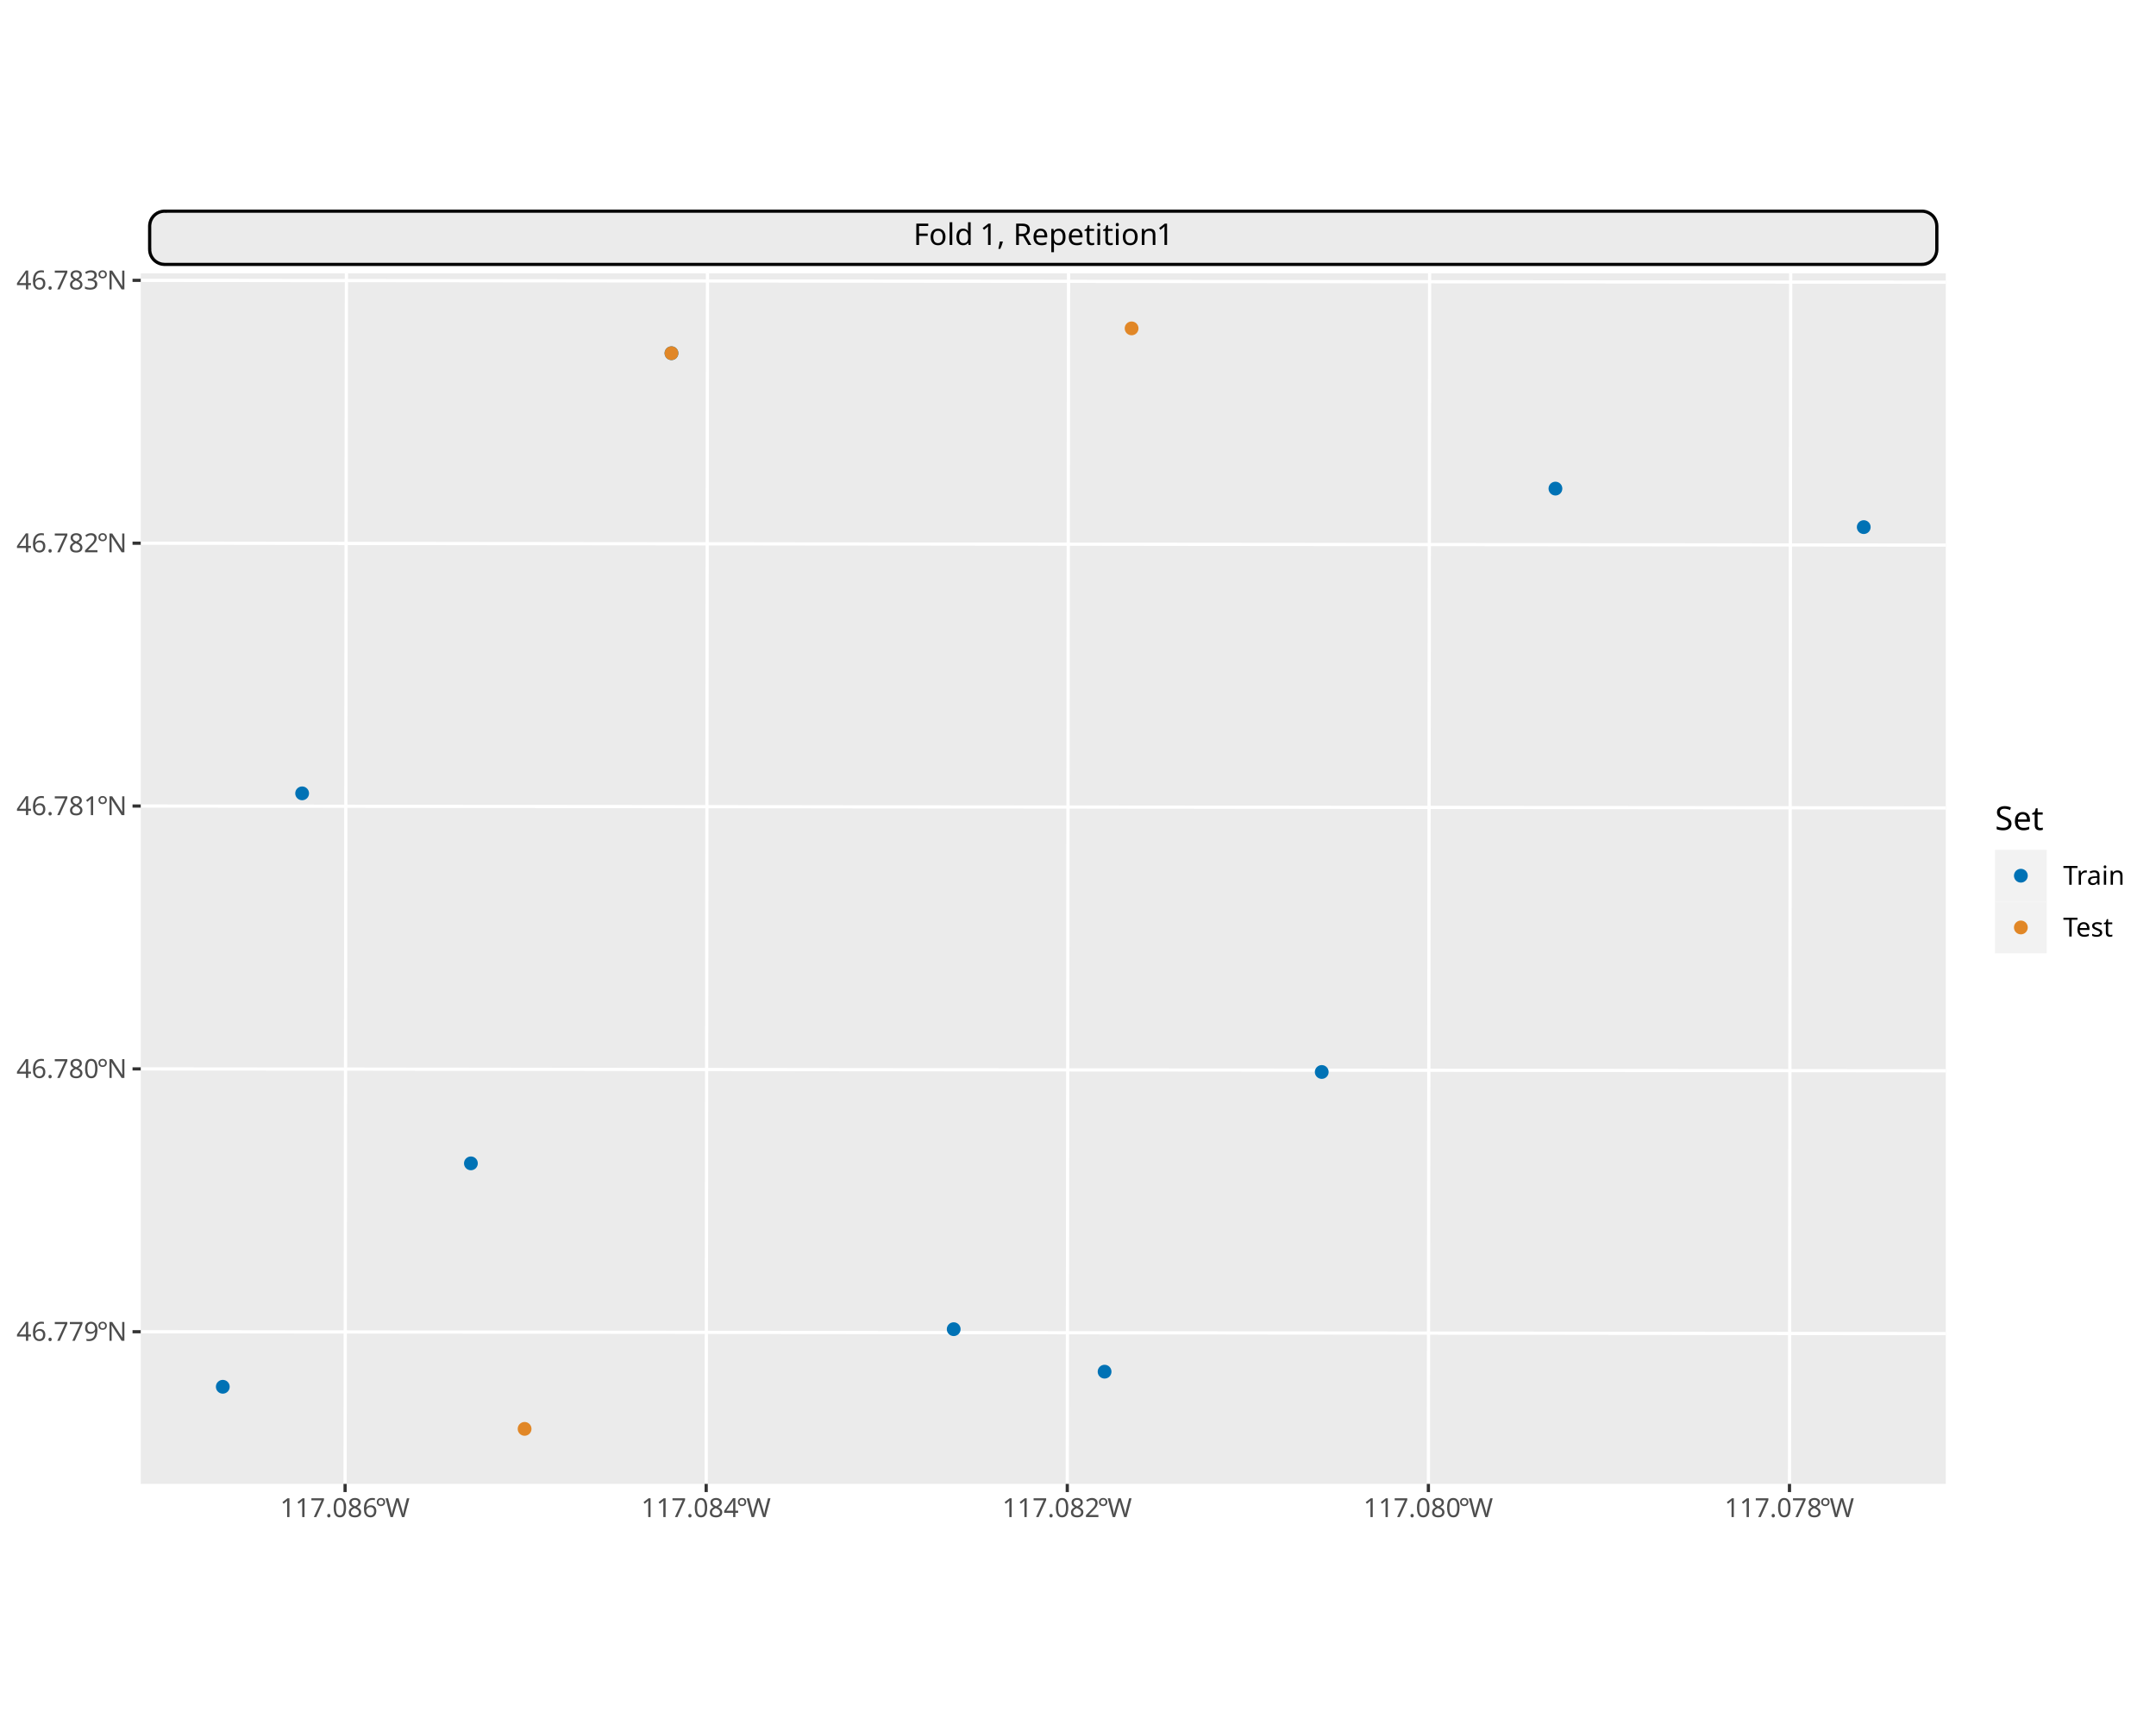
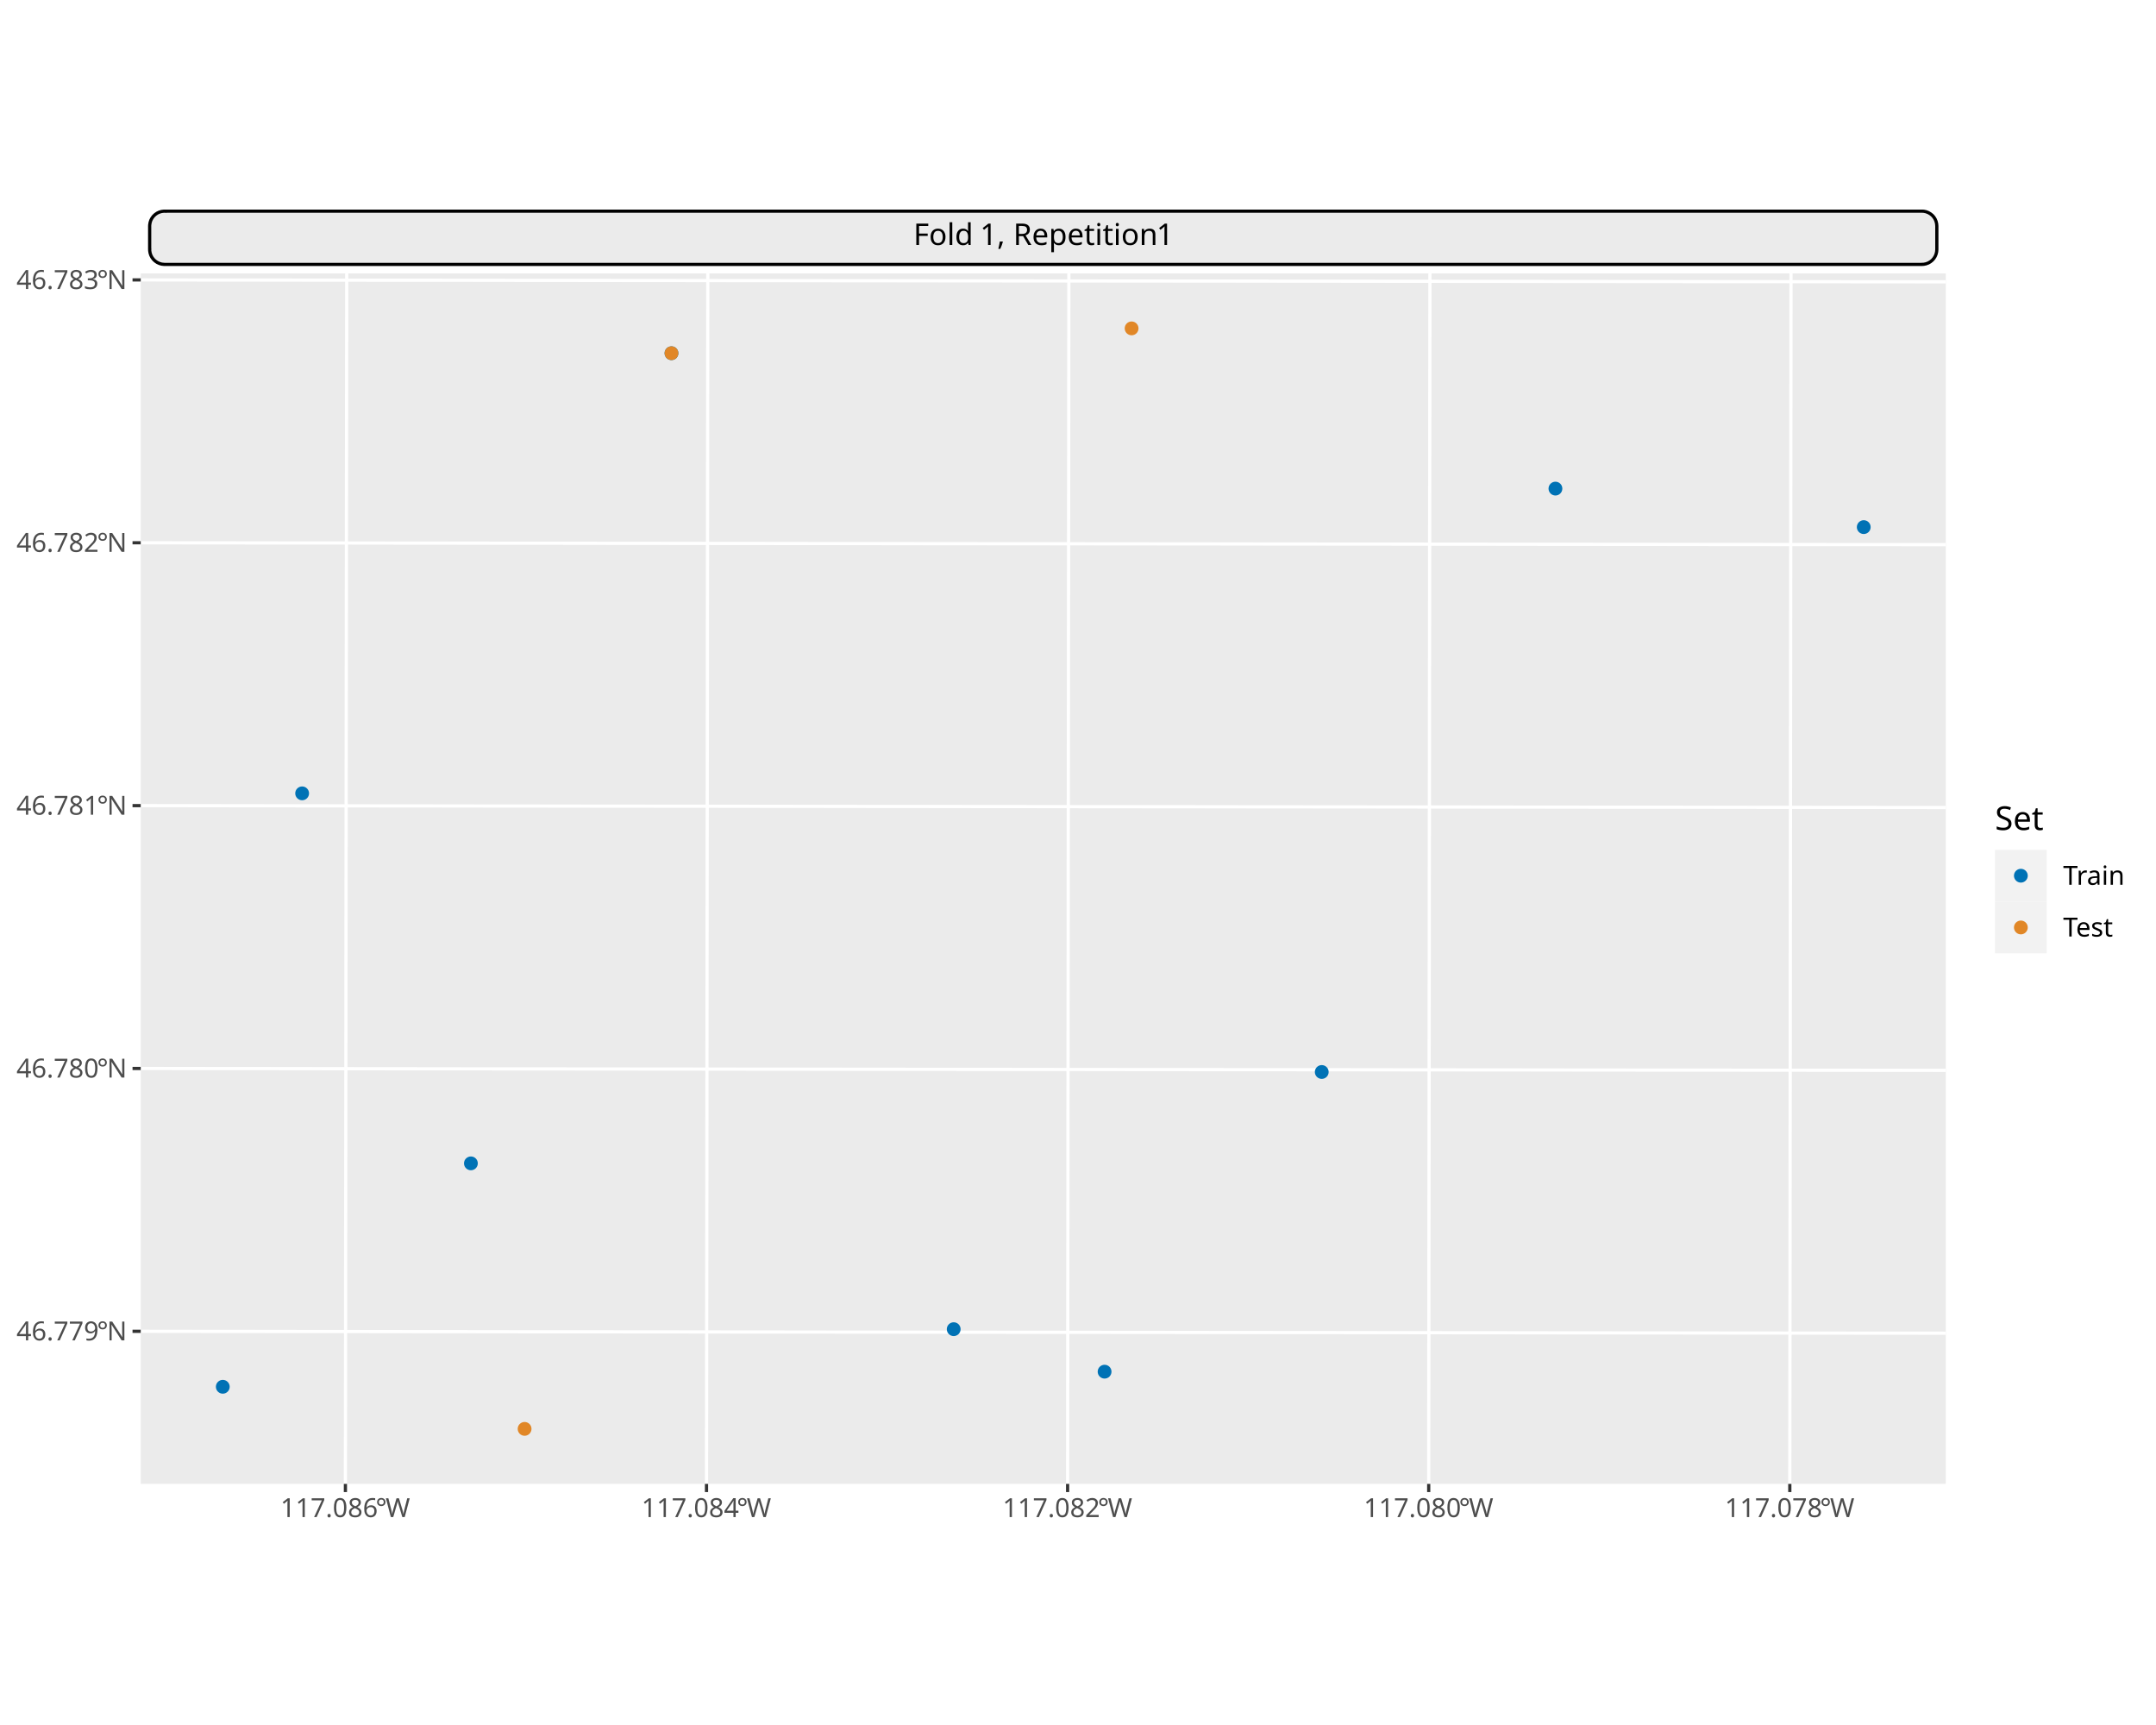
<svg xmlns="http://www.w3.org/2000/svg" class="svglite" data-engine-version="2.0" width="720.00pt" height="576.00pt" viewBox="0 0 720.00 576.00">
  <defs>
    <style type="text/css">
    .svglite line, .svglite polyline, .svglite polygon, .svglite path, .svglite rect, .svglite circle {
      fill: none;
      stroke: #000000;
      stroke-linecap: round;
      stroke-linejoin: round;
      stroke-miterlimit: 10.00;
    }
  </style>
  </defs>
  <rect width="100%" height="100%" style="stroke: none; fill: #FFFFFF;" />
  <defs>
    <clipPath id="cpMC4wMHw3MjAuMDB8MC4wMHw1NzYuMDA=">
      <rect x="0.00" y="0.00" width="720.00" height="576.00" />
    </clipPath>
  </defs>
  <g clip-path="url(#cpMC4wMHw3MjAuMDB8MC4wMHw1NzYuMDA=)">
</g>
  <defs>
    <clipPath id="cpMC4wMHw3MjAuMDB8NjIuMDR8NTEzLjk2">
      <rect x="0.00" y="62.04" width="720.00" height="451.93" />
    </clipPath>
  </defs>
  <g clip-path="url(#cpMC4wMHw3MjAuMDB8NjIuMDR8NTEzLjk2)">
    <rect x="0.00" y="62.04" width="720.00" height="451.93" style="stroke-width: 1.07; stroke: #FFFFFF; fill: #FFFFFF;" />
  </g>
  <g clip-path="url(#cpMC4wMHw3MjAuMDB8MC4wMHw1NzYuMDA=)">
</g>
  <defs>
    <clipPath id="cpNDcuMDB8NjQ5LjgwfDkxLjI4fDQ5NS40OQ==">
      <rect x="47.00" y="91.28" width="602.80" height="404.22" />
    </clipPath>
  </defs>
  <g clip-path="url(#cpNDcuMDB8NjQ5LjgwfDkxLjI4fDQ5NS40OQ==)">
    <rect x="47.00" y="91.28" width="602.80" height="404.22" style="stroke-width: 1.07; stroke: none; fill: #EBEBEB;" />
-     <polyline points="115.24,495.49 115.24,495.29 115.25,489.97 115.25,484.65 115.26,479.33 115.26,474.01 115.27,468.69 115.28,463.38 115.28,458.06 115.29,452.74 115.29,447.42 115.30,442.10 115.30,436.78 115.31,431.46 115.32,426.14 115.32,420.82 115.33,415.50 115.33,410.18 115.34,404.86 115.35,399.54 115.35,394.23 115.36,388.91 115.36,383.59 115.37,378.27 115.37,372.95 115.38,367.63 115.39,362.31 115.39,356.99 115.40,351.67 115.40,346.35 115.41,341.03 115.42,335.71 115.42,330.39 115.43,325.08 115.43,319.76 115.44,314.44 115.44,309.12 115.45,303.80 115.46,298.48 115.46,293.16 115.47,287.84 115.47,282.52 115.48,277.20 115.48,271.88 115.49,266.56 115.50,261.24 115.50,255.93 115.51,250.61 115.51,245.29 115.52,239.97 115.53,234.65 115.53,229.33 115.54,224.01 115.54,218.69 115.55,213.37 115.55,208.05 115.56,202.73 115.57,197.41 115.57,192.09 115.58,186.78 115.58,181.46 115.59,176.14 115.60,170.82 115.60,165.50 115.61,160.18 115.61,154.86 115.62,149.54 115.62,144.22 115.63,138.90 115.64,133.58 115.64,128.26 115.65,122.94 115.65,117.62 115.66,112.31 115.67,106.99 115.67,101.67 115.68,96.35 115.68,91.28 " style="stroke-width: 1.07; stroke: #FFFFFF;" />
-     <polyline points="235.83,495.49 235.83,495.42 235.84,490.10 235.84,484.78 235.85,479.46 235.85,474.14 235.86,468.82 235.86,463.51 235.87,458.19 235.88,452.87 235.88,447.55 235.89,442.23 235.89,436.91 235.90,431.59 235.90,426.27 235.91,420.95 235.92,415.63 235.92,410.31 235.93,404.99 235.93,399.67 235.94,394.36 235.94,389.04 235.95,383.72 235.96,378.40 235.96,373.08 235.97,367.76 235.97,362.44 235.98,357.12 235.98,351.80 235.99,346.48 236.00,341.16 236.00,335.84 236.01,330.52 236.01,325.21 236.02,319.89 236.02,314.57 236.03,309.25 236.03,303.93 236.04,298.61 236.05,293.29 236.05,287.97 236.06,282.65 236.06,277.33 236.07,272.01 236.07,266.69 236.08,261.37 236.09,256.06 236.09,250.74 236.10,245.42 236.10,240.10 236.11,234.78 236.11,229.46 236.12,224.14 236.13,218.82 236.13,213.50 236.14,208.18 236.14,202.86 236.15,197.54 236.15,192.22 236.16,186.91 236.17,181.59 236.17,176.27 236.18,170.95 236.18,165.63 236.19,160.31 236.19,154.99 236.20,149.67 236.21,144.35 236.21,139.03 236.22,133.71 236.22,128.39 236.23,123.07 236.23,117.76 236.24,112.44 236.25,107.12 236.25,101.80 236.26,96.48 236.26,91.28 " style="stroke-width: 1.07; stroke: #FFFFFF;" />
-     <polyline points="356.42,495.49 356.43,490.23 356.43,484.91 356.44,479.59 356.44,474.27 356.45,468.95 356.45,463.63 356.46,458.31 356.46,452.99 356.47,447.68 356.48,442.36 356.48,437.04 356.49,431.72 356.49,426.40 356.50,421.08 356.50,415.76 356.51,410.44 356.51,405.12 356.52,399.80 356.53,394.48 356.53,389.16 356.54,383.84 356.54,378.53 356.55,373.21 356.55,367.89 356.56,362.57 356.56,357.25 356.57,351.93 356.58,346.61 356.58,341.29 356.59,335.97 356.59,330.65 356.60,325.33 356.60,320.01 356.61,314.69 356.61,309.38 356.62,304.06 356.63,298.74 356.63,293.42 356.64,288.10 356.64,282.78 356.65,277.46 356.65,272.14 356.66,266.82 356.66,261.50 356.67,256.18 356.68,250.86 356.68,245.54 356.69,240.23 356.69,234.91 356.70,229.59 356.70,224.27 356.71,218.95 356.71,213.63 356.72,208.31 356.73,202.99 356.73,197.67 356.74,192.35 356.74,187.03 356.75,181.71 356.75,176.39 356.76,171.07 356.76,165.76 356.77,160.44 356.78,155.12 356.78,149.80 356.79,144.48 356.79,139.16 356.80,133.84 356.80,128.52 356.81,123.20 356.81,117.88 356.82,112.56 356.83,107.24 356.83,101.92 356.84,96.61 356.84,91.29 356.84,91.28 " style="stroke-width: 1.07; stroke: #FFFFFF;" />
-     <polyline points="477.01,495.49 477.02,490.35 477.02,485.03 477.03,479.71 477.03,474.40 477.04,469.08 477.04,463.76 477.05,458.44 477.05,453.12 477.06,447.80 477.06,442.48 477.07,437.16 477.07,431.84 477.08,426.52 477.09,421.20 477.09,415.88 477.10,410.56 477.10,405.25 477.11,399.93 477.11,394.61 477.12,389.29 477.12,383.97 477.13,378.65 477.13,373.33 477.14,368.01 477.15,362.69 477.15,357.37 477.16,352.05 477.16,346.73 477.17,341.41 477.17,336.10 477.18,330.78 477.18,325.46 477.19,320.14 477.19,314.82 477.20,309.50 477.20,304.18 477.21,298.86 477.22,293.54 477.22,288.22 477.23,282.90 477.23,277.58 477.24,272.26 477.24,266.95 477.25,261.63 477.25,256.31 477.26,250.99 477.26,245.67 477.27,240.35 477.28,235.03 477.28,229.71 477.29,224.39 477.29,219.07 477.30,213.75 477.30,208.43 477.31,203.11 477.31,197.80 477.32,192.48 477.32,187.16 477.33,181.84 477.33,176.52 477.34,171.20 477.35,165.88 477.35,160.56 477.36,155.24 477.36,149.92 477.37,144.60 477.37,139.28 477.38,133.96 477.38,128.65 477.39,123.33 477.39,118.01 477.40,112.69 477.41,107.37 477.41,102.05 477.42,96.73 477.42,91.41 477.42,91.28 " style="stroke-width: 1.07; stroke: #FFFFFF;" />
-     <polyline points="597.60,495.49 597.61,490.47 597.61,485.16 597.62,479.84 597.62,474.52 597.63,469.20 597.63,463.88 597.64,458.56 597.64,453.24 597.65,447.92 597.65,442.60 597.66,437.28 597.66,431.96 597.67,426.64 597.67,421.32 597.68,416.01 597.68,410.69 597.69,405.37 597.69,400.05 597.70,394.73 597.71,389.41 597.71,384.09 597.72,378.77 597.72,373.45 597.73,368.13 597.73,362.81 597.74,357.49 597.74,352.17 597.75,346.86 597.75,341.54 597.76,336.22 597.76,330.90 597.77,325.58 597.77,320.26 597.78,314.94 597.78,309.62 597.79,304.30 597.80,298.98 597.80,293.66 597.81,288.34 597.81,283.02 597.82,277.71 597.82,272.39 597.83,267.07 597.83,261.75 597.84,256.43 597.84,251.11 597.85,245.79 597.85,240.47 597.86,235.15 597.86,229.83 597.87,224.51 597.87,219.19 597.88,213.87 597.88,208.56 597.89,203.24 597.90,197.92 597.90,192.60 597.91,187.28 597.91,181.96 597.92,176.64 597.92,171.32 597.93,166.00 597.93,160.68 597.94,155.36 597.94,150.04 597.95,144.72 597.95,139.40 597.96,134.09 597.96,128.77 597.97,123.45 597.97,118.13 597.98,112.81 597.99,107.49 597.99,102.17 598.00,96.85 598.00,91.53 598.00,91.28 " style="stroke-width: 1.07; stroke: #FFFFFF;" />
-     <polyline points="47.00,444.68 53.17,444.69 60.48,444.70 67.79,444.71 75.10,444.71 82.41,444.72 89.72,444.73 97.02,444.74 104.33,444.75 111.64,444.75 118.95,444.76 126.26,444.77 133.57,444.78 140.88,444.79 148.18,444.79 155.49,444.80 162.80,444.81 170.11,444.82 177.42,444.83 184.73,444.83 192.03,444.84 199.34,444.85 206.65,444.86 213.96,444.86 221.27,444.87 228.58,444.88 235.88,444.89 243.19,444.90 250.50,444.90 257.81,444.91 265.12,444.92 272.43,444.93 279.73,444.93 287.04,444.94 294.35,444.95 301.66,444.96 308.97,444.97 316.28,444.97 323.59,444.98 330.89,444.99 338.20,445.00 345.51,445.00 352.82,445.01 360.13,445.02 367.44,445.03 374.74,445.03 382.05,445.04 389.36,445.05 396.67,445.06 403.98,445.06 411.29,445.07 418.59,445.08 425.90,445.09 433.21,445.09 440.52,445.10 447.83,445.11 455.14,445.12 462.44,445.12 469.75,445.13 477.06,445.14 484.37,445.15 491.68,445.15 498.99,445.16 506.29,445.17 513.60,445.18 520.91,445.18 528.22,445.19 535.53,445.20 542.84,445.21 550.15,445.21 557.45,445.22 564.76,445.23 572.07,445.24 579.38,445.24 586.69,445.25 594.00,445.26 601.30,445.26 608.61,445.27 615.92,445.28 623.23,445.29 630.54,445.29 637.85,445.30 645.15,445.31 649.80,445.31 " style="stroke-width: 1.07; stroke: #FFFFFF;" />
-     <polyline points="47.00,356.92 53.27,356.92 60.58,356.93 67.89,356.94 75.20,356.95 82.50,356.95 89.81,356.96 97.12,356.97 104.43,356.98 111.74,356.99 119.05,356.99 126.35,357.00 133.66,357.01 140.97,357.02 148.28,357.03 155.59,357.03 162.90,357.04 170.20,357.05 177.51,357.06 184.82,357.07 192.13,357.07 199.44,357.08 206.75,357.09 214.05,357.10 221.36,357.11 228.67,357.11 235.98,357.12 243.29,357.13 250.59,357.14 257.90,357.14 265.21,357.15 272.52,357.16 279.83,357.17 287.14,357.18 294.44,357.18 301.75,357.19 309.06,357.20 316.37,357.21 323.68,357.21 330.99,357.22 338.29,357.23 345.60,357.24 352.91,357.24 360.22,357.25 367.53,357.26 374.84,357.27 382.14,357.27 389.45,357.28 396.76,357.29 404.07,357.30 411.38,357.30 418.68,357.31 425.99,357.32 433.30,357.33 440.61,357.34 447.92,357.34 455.23,357.35 462.53,357.36 469.84,357.36 477.15,357.37 484.46,357.38 491.77,357.39 499.08,357.39 506.38,357.40 513.69,357.41 521.00,357.42 528.31,357.42 535.62,357.43 542.93,357.44 550.23,357.45 557.54,357.45 564.85,357.46 572.16,357.47 579.47,357.48 586.77,357.48 594.08,357.49 601.39,357.50 608.70,357.50 616.01,357.51 623.32,357.52 630.62,357.53 637.93,357.53 645.24,357.54 649.80,357.54 " style="stroke-width: 1.07; stroke: #FFFFFF;" />
-     <polyline points="47.00,269.15 53.37,269.15 60.68,269.16 67.98,269.17 75.29,269.18 82.60,269.19 89.91,269.20 97.22,269.20 104.53,269.21 111.83,269.22 119.14,269.23 126.45,269.24 133.76,269.24 141.07,269.25 148.37,269.26 155.68,269.27 162.99,269.27 170.30,269.28 177.61,269.29 184.91,269.30 192.22,269.31 199.53,269.31 206.84,269.32 214.15,269.33 221.46,269.34 228.76,269.35 236.07,269.35 243.38,269.36 250.69,269.37 258.00,269.38 265.30,269.38 272.61,269.39 279.92,269.40 287.23,269.41 294.54,269.42 301.84,269.42 309.15,269.43 316.46,269.44 323.77,269.45 331.08,269.45 338.39,269.46 345.69,269.47 353.00,269.48 360.31,269.48 367.62,269.49 374.93,269.50 382.23,269.51 389.54,269.51 396.85,269.52 404.16,269.53 411.47,269.54 418.78,269.55 426.08,269.55 433.39,269.56 440.70,269.57 448.01,269.58 455.32,269.58 462.62,269.59 469.93,269.60 477.24,269.61 484.55,269.61 491.86,269.62 499.16,269.63 506.47,269.63 513.78,269.64 521.09,269.65 528.40,269.66 535.71,269.66 543.01,269.67 550.32,269.68 557.63,269.69 564.94,269.69 572.25,269.70 579.55,269.71 586.86,269.72 594.17,269.72 601.48,269.73 608.79,269.74 616.09,269.74 623.40,269.75 630.71,269.76 638.02,269.77 645.33,269.77 649.80,269.78 " style="stroke-width: 1.07; stroke: #FFFFFF;" />
-     <polyline points="47.00,181.38 53.47,181.39 60.77,181.40 68.08,181.40 75.39,181.41 82.70,181.42 90.01,181.43 97.31,181.44 104.62,181.44 111.93,181.45 119.24,181.46 126.55,181.47 133.85,181.48 141.16,181.48 148.47,181.49 155.78,181.50 163.09,181.51 170.39,181.52 177.70,181.52 185.01,181.53 192.32,181.54 199.63,181.55 206.93,181.55 214.24,181.56 221.55,181.57 228.86,181.58 236.17,181.59 243.47,181.59 250.78,181.60 258.09,181.61 265.40,181.62 272.71,181.63 280.01,181.63 287.32,181.64 294.63,181.65 301.94,181.66 309.25,181.66 316.55,181.67 323.86,181.68 331.17,181.69 338.48,181.69 345.79,181.70 353.09,181.71 360.40,181.72 367.71,181.72 375.02,181.73 382.33,181.74 389.63,181.75 396.94,181.76 404.25,181.76 411.56,181.77 418.87,181.78 426.17,181.79 433.48,181.79 440.79,181.80 448.10,181.81 455.41,181.82 462.71,181.82 470.02,181.83 477.33,181.84 484.64,181.85 491.95,181.85 499.25,181.86 506.56,181.87 513.87,181.87 521.18,181.88 528.49,181.89 535.79,181.90 543.10,181.90 550.41,181.91 557.72,181.92 565.03,181.93 572.33,181.93 579.64,181.94 586.95,181.95 594.26,181.96 601.57,181.96 608.87,181.97 616.18,181.98 623.49,181.98 630.80,181.99 638.11,182.00 645.41,182.01 649.80,182.01 " style="stroke-width: 1.07; stroke: #FFFFFF;" />
-     <polyline points="47.00,93.61 53.56,93.62 60.87,93.63 68.18,93.64 75.49,93.64 82.79,93.65 90.10,93.66 97.41,93.67 104.72,93.68 112.03,93.68 119.33,93.69 126.64,93.70 133.95,93.71 141.26,93.72 148.57,93.72 155.87,93.73 163.18,93.74 170.49,93.75 177.80,93.76 185.10,93.76 192.41,93.77 199.72,93.78 207.03,93.79 214.34,93.80 221.64,93.80 228.95,93.81 236.26,93.82 243.57,93.83 250.88,93.83 258.18,93.84 265.49,93.85 272.80,93.86 280.11,93.87 287.41,93.87 294.72,93.88 302.03,93.89 309.34,93.90 316.65,93.90 323.95,93.91 331.26,93.92 338.57,93.93 345.88,93.93 353.19,93.94 360.49,93.95 367.80,93.96 375.11,93.97 382.42,93.97 389.72,93.98 397.03,93.99 404.34,94.00 411.65,94.00 418.96,94.01 426.26,94.02 433.57,94.03 440.88,94.03 448.19,94.04 455.50,94.05 462.80,94.06 470.11,94.06 477.42,94.07 484.73,94.08 492.03,94.09 499.34,94.09 506.65,94.10 513.96,94.11 521.27,94.11 528.57,94.12 535.88,94.13 543.19,94.14 550.50,94.14 557.81,94.15 565.11,94.16 572.42,94.17 579.73,94.17 587.04,94.18 594.34,94.19 601.65,94.20 608.96,94.20 616.27,94.21 623.58,94.22 630.88,94.22 638.19,94.23 645.50,94.24 649.80,94.24 " style="stroke-width: 1.07; stroke: #FFFFFF;" />
+     <polyline points="115.35,495.49 115.35,495.15 115.35,489.83 115.36,484.51 115.37,479.19 115.37,473.88 115.38,468.56 115.38,463.24 115.39,457.92 115.39,452.60 115.40,447.28 115.41,441.96 115.41,436.64 115.42,431.32 115.42,426.00 115.43,420.68 115.43,415.36 115.44,410.04 115.45,404.72 115.45,399.41 115.46,394.09 115.46,388.77 115.47,383.45 115.48,378.13 115.48,372.81 115.49,367.49 115.49,362.17 115.50,356.85 115.50,351.53 115.51,346.21 115.52,340.89 115.52,335.57 115.53,330.26 115.53,324.94 115.54,319.62 115.55,314.30 115.55,308.98 115.56,303.66 115.56,298.34 115.57,293.02 115.57,287.70 115.58,282.38 115.59,277.06 115.59,271.74 115.60,266.42 115.60,261.11 115.61,255.79 115.62,250.47 115.62,245.15 115.63,239.83 115.63,234.51 115.64,229.19 115.64,223.87 115.65,218.55 115.66,213.23 115.66,207.91 115.67,202.59 115.67,197.27 115.68,191.96 115.69,186.64 115.69,181.32 115.70,176.00 115.70,170.68 115.71,165.36 115.71,160.04 115.72,154.72 115.73,149.40 115.73,144.08 115.74,138.76 115.74,133.44 115.75,128.12 115.75,122.81 115.76,117.49 115.77,112.17 115.77,106.85 115.78,101.53 115.78,96.21 115.79,91.28 " style="stroke-width: 1.07; stroke: #FFFFFF;" />
+     <polyline points="235.94,495.49 235.94,495.28 235.94,489.96 235.95,484.64 235.95,479.32 235.96,474.01 235.97,468.69 235.97,463.37 235.98,458.05 235.98,452.73 235.99,447.41 235.99,442.09 236.00,436.77 236.01,431.45 236.01,426.13 236.02,420.81 236.02,415.49 236.03,410.17 236.03,404.86 236.04,399.54 236.05,394.22 236.05,388.90 236.06,383.58 236.06,378.26 236.07,372.94 236.07,367.62 236.08,362.30 236.09,356.98 236.09,351.66 236.10,346.34 236.10,341.02 236.11,335.71 236.11,330.39 236.12,325.07 236.12,319.75 236.13,314.43 236.14,309.11 236.14,303.79 236.15,298.47 236.15,293.15 236.16,287.83 236.16,282.51 236.17,277.19 236.18,271.87 236.18,266.56 236.19,261.24 236.19,255.92 236.20,250.60 236.20,245.28 236.21,239.96 236.22,234.64 236.22,229.32 236.23,224.00 236.23,218.68 236.24,213.36 236.24,208.04 236.25,202.72 236.26,197.41 236.26,192.09 236.27,186.77 236.27,181.45 236.28,176.13 236.28,170.81 236.29,165.49 236.30,160.17 236.30,154.85 236.31,149.53 236.31,144.21 236.32,138.89 236.32,133.57 236.33,128.25 236.34,122.94 236.34,117.62 236.35,112.30 236.35,106.98 236.36,101.66 236.36,96.34 236.37,91.28 " style="stroke-width: 1.07; stroke: #FFFFFF;" />
+     <polyline points="356.53,495.49 356.53,495.41 356.53,490.09 356.54,484.77 356.54,479.45 356.55,474.13 356.55,468.81 356.56,463.49 356.57,458.18 356.57,452.86 356.58,447.54 356.58,442.22 356.59,436.90 356.59,431.58 356.60,426.26 356.60,420.94 356.61,415.62 356.62,410.30 356.62,404.98 356.63,399.66 356.63,394.34 356.64,389.03 356.64,383.71 356.65,378.39 356.65,373.07 356.66,367.75 356.67,362.43 356.67,357.11 356.68,351.79 356.68,346.47 356.69,341.15 356.69,335.83 356.70,330.51 356.70,325.19 356.71,319.88 356.72,314.56 356.72,309.24 356.73,303.92 356.73,298.60 356.74,293.28 356.74,287.96 356.75,282.64 356.75,277.32 356.76,272.00 356.77,266.68 356.77,261.36 356.78,256.04 356.78,250.73 356.79,245.41 356.79,240.09 356.80,234.77 356.80,229.45 356.81,224.13 356.82,218.81 356.82,213.49 356.83,208.17 356.83,202.85 356.84,197.53 356.84,192.21 356.85,186.89 356.85,181.58 356.86,176.26 356.87,170.94 356.87,165.62 356.88,160.30 356.88,154.98 356.89,149.66 356.89,144.34 356.90,139.02 356.90,133.70 356.91,128.38 356.92,123.06 356.92,117.74 356.93,112.42 356.93,107.11 356.94,101.79 356.94,96.47 356.95,91.28 " style="stroke-width: 1.07; stroke: #FFFFFF;" />
+     <polyline points="477.12,495.49 477.12,490.22 477.13,484.90 477.13,479.58 477.14,474.26 477.14,468.94 477.15,463.62 477.15,458.30 477.16,452.98 477.17,447.66 477.17,442.34 477.18,437.02 477.18,431.70 477.19,426.38 477.19,421.07 477.20,415.75 477.20,410.43 477.21,405.11 477.21,399.79 477.22,394.47 477.22,389.15 477.23,383.83 477.24,378.51 477.24,373.19 477.25,367.87 477.25,362.55 477.26,357.23 477.26,351.92 477.27,346.60 477.27,341.28 477.28,335.96 477.28,330.64 477.29,325.32 477.30,320.00 477.30,314.68 477.31,309.36 477.31,304.04 477.32,298.72 477.32,293.40 477.33,288.08 477.33,282.77 477.34,277.45 477.34,272.13 477.35,266.81 477.35,261.49 477.36,256.17 477.37,250.85 477.37,245.53 477.38,240.21 477.38,234.89 477.39,229.57 477.39,224.25 477.40,218.93 477.40,213.62 477.41,208.30 477.41,202.98 477.42,197.66 477.43,192.34 477.43,187.02 477.44,181.70 477.44,176.38 477.45,171.06 477.45,165.74 477.46,160.42 477.46,155.10 477.47,149.78 477.47,144.46 477.48,139.15 477.48,133.83 477.49,128.51 477.50,123.19 477.50,117.87 477.51,112.55 477.51,107.23 477.52,101.91 477.52,96.59 477.53,91.28 " style="stroke-width: 1.07; stroke: #FFFFFF;" />
+     <polyline points="597.71,495.49 597.71,490.34 597.72,485.02 597.72,479.70 597.73,474.38 597.73,469.06 597.74,463.74 597.74,458.42 597.75,453.10 597.75,447.78 597.76,442.46 597.76,437.14 597.77,431.83 597.77,426.51 597.78,421.19 597.79,415.87 597.79,410.55 597.80,405.23 597.80,399.91 597.81,394.59 597.81,389.27 597.82,383.95 597.82,378.63 597.83,373.31 597.83,367.99 597.84,362.68 597.84,357.36 597.85,352.04 597.85,346.72 597.86,341.40 597.86,336.08 597.87,330.76 597.88,325.44 597.88,320.12 597.89,314.80 597.89,309.48 597.90,304.16 597.90,298.84 597.91,293.53 597.91,288.21 597.92,282.89 597.92,277.57 597.93,272.25 597.93,266.93 597.94,261.61 597.94,256.29 597.95,250.97 597.95,245.65 597.96,240.33 597.96,235.01 597.97,229.69 597.98,224.38 597.98,219.06 597.99,213.74 597.99,208.42 598.00,203.10 598.00,197.78 598.01,192.46 598.01,187.14 598.02,181.82 598.02,176.50 598.03,171.18 598.03,165.86 598.04,160.54 598.04,155.22 598.05,149.91 598.05,144.59 598.06,139.27 598.07,133.95 598.07,128.63 598.08,123.31 598.08,117.99 598.09,112.67 598.09,107.35 598.10,102.03 598.10,96.71 598.11,91.39 598.11,91.28 " style="stroke-width: 1.07; stroke: #FFFFFF;" />
+     <polyline points="47.00,444.54 53.28,444.55 60.59,444.56 67.90,444.57 75.21,444.57 82.52,444.58 89.82,444.59 97.13,444.60 104.44,444.61 111.75,444.62 119.06,444.62 126.37,444.63 133.67,444.64 140.98,444.65 148.29,444.66 155.60,444.66 162.91,444.67 170.22,444.68 177.52,444.69 184.83,444.69 192.14,444.70 199.45,444.71 206.76,444.72 214.07,444.73 221.37,444.73 228.68,444.74 235.99,444.75 243.30,444.76 250.61,444.77 257.92,444.77 265.22,444.78 272.53,444.79 279.84,444.80 287.15,444.80 294.46,444.81 301.77,444.82 309.08,444.83 316.38,444.84 323.69,444.84 331.00,444.85 338.31,444.86 345.62,444.87 352.93,444.87 360.23,444.88 367.54,444.89 374.85,444.90 382.16,444.90 389.47,444.91 396.78,444.92 404.08,444.93 411.39,444.93 418.70,444.94 426.01,444.95 433.32,444.96 440.63,444.96 447.93,444.97 455.24,444.98 462.55,444.99 469.86,444.99 477.17,445.00 484.48,445.01 491.78,445.02 499.09,445.02 506.40,445.03 513.71,445.04 521.02,445.05 528.33,445.05 535.64,445.06 542.94,445.07 550.25,445.08 557.56,445.08 564.87,445.09 572.18,445.10 579.49,445.11 586.79,445.11 594.10,445.12 601.41,445.13 608.72,445.13 616.03,445.14 623.34,445.15 630.64,445.16 637.95,445.16 645.26,445.17 649.80,445.18 " style="stroke-width: 1.07; stroke: #FFFFFF;" />
+     <polyline points="47.00,356.78 53.38,356.78 60.69,356.79 68.00,356.80 75.30,356.81 82.61,356.82 89.92,356.82 97.23,356.83 104.54,356.84 111.84,356.85 119.15,356.86 126.46,356.86 133.77,356.87 141.08,356.88 148.39,356.89 155.69,356.90 163.00,356.90 170.31,356.91 177.62,356.92 184.93,356.93 192.24,356.94 199.54,356.94 206.85,356.95 214.16,356.96 221.47,356.97 228.78,356.97 236.09,356.98 243.39,356.99 250.70,357.00 258.01,357.01 265.32,357.01 272.63,357.02 279.93,357.03 287.24,357.04 294.55,357.04 301.86,357.05 309.17,357.06 316.48,357.07 323.78,357.08 331.09,357.08 338.40,357.09 345.71,357.10 353.02,357.11 360.33,357.11 367.63,357.12 374.94,357.13 382.25,357.14 389.56,357.14 396.87,357.15 404.17,357.16 411.48,357.17 418.79,357.17 426.10,357.18 433.41,357.19 440.72,357.20 448.02,357.20 455.33,357.21 462.64,357.22 469.95,357.23 477.26,357.23 484.57,357.24 491.87,357.25 499.18,357.26 506.49,357.26 513.80,357.27 521.11,357.28 528.42,357.29 535.72,357.29 543.03,357.30 550.34,357.31 557.65,357.32 564.96,357.32 572.26,357.33 579.57,357.34 586.88,357.35 594.19,357.35 601.50,357.36 608.81,357.37 616.11,357.37 623.42,357.38 630.73,357.39 638.04,357.40 645.35,357.40 649.80,357.41 " style="stroke-width: 1.07; stroke: #FFFFFF;" />
+     <polyline points="47.00,269.01 53.48,269.02 60.78,269.02 68.09,269.03 75.40,269.04 82.71,269.05 90.02,269.06 97.32,269.06 104.63,269.07 111.94,269.08 119.25,269.09 126.56,269.10 133.87,269.10 141.17,269.11 148.48,269.12 155.79,269.13 163.10,269.14 170.41,269.14 177.71,269.15 185.02,269.16 192.33,269.17 199.64,269.18 206.95,269.18 214.25,269.19 221.56,269.20 228.87,269.21 236.18,269.21 243.49,269.22 250.80,269.23 258.10,269.24 265.41,269.25 272.72,269.25 280.03,269.26 287.34,269.27 294.64,269.28 301.95,269.28 309.26,269.29 316.57,269.30 323.88,269.31 331.18,269.32 338.49,269.32 345.80,269.33 353.11,269.34 360.42,269.35 367.72,269.35 375.03,269.36 382.34,269.37 389.65,269.38 396.96,269.38 404.27,269.39 411.57,269.40 418.88,269.41 426.19,269.41 433.50,269.42 440.81,269.43 448.11,269.44 455.42,269.44 462.73,269.45 470.04,269.46 477.35,269.47 484.65,269.47 491.96,269.48 499.27,269.49 506.58,269.50 513.89,269.50 521.20,269.51 528.50,269.52 535.81,269.53 543.12,269.53 550.43,269.54 557.74,269.55 565.04,269.56 572.35,269.56 579.66,269.57 586.97,269.58 594.28,269.59 601.58,269.59 608.89,269.60 616.20,269.61 623.51,269.61 630.82,269.62 638.13,269.63 645.43,269.64 649.80,269.64 " style="stroke-width: 1.07; stroke: #FFFFFF;" />
+     <polyline points="47.00,181.24 53.57,181.25 60.88,181.26 68.19,181.26 75.50,181.27 82.80,181.28 90.11,181.29 97.42,181.30 104.73,181.30 112.04,181.31 119.34,181.32 126.65,181.33 133.96,181.34 141.27,181.34 148.58,181.35 155.88,181.36 163.19,181.37 170.50,181.38 177.81,181.38 185.12,181.39 192.42,181.40 199.73,181.41 207.04,181.42 214.35,181.42 221.66,181.43 228.96,181.44 236.27,181.45 243.58,181.46 250.89,181.46 258.20,181.47 265.50,181.48 272.81,181.49 280.12,181.49 287.43,181.50 294.74,181.51 302.04,181.52 309.35,181.53 316.66,181.53 323.97,181.54 331.28,181.55 338.58,181.56 345.89,181.56 353.20,181.57 360.51,181.58 367.82,181.59 375.12,181.59 382.43,181.60 389.74,181.61 397.05,181.62 404.36,181.62 411.66,181.63 418.97,181.64 426.28,181.65 433.59,181.65 440.90,181.66 448.20,181.67 455.51,181.68 462.82,181.68 470.13,181.69 477.44,181.70 484.74,181.71 492.05,181.71 499.36,181.72 506.67,181.73 513.98,181.74 521.28,181.74 528.59,181.75 535.90,181.76 543.21,181.77 550.52,181.77 557.82,181.78 565.13,181.79 572.44,181.80 579.75,181.80 587.06,181.81 594.36,181.82 601.67,181.82 608.98,181.83 616.29,181.84 623.60,181.85 630.90,181.85 638.21,181.86 645.52,181.87 649.80,181.87 " style="stroke-width: 1.07; stroke: #FFFFFF;" />
+     <polyline points="47.00,93.47 53.67,93.48 60.98,93.49 68.29,93.50 75.59,93.50 82.90,93.51 90.21,93.52 97.52,93.53 104.83,93.54 112.13,93.55 119.44,93.55 126.75,93.56 134.06,93.57 141.36,93.58 148.67,93.59 155.98,93.59 163.29,93.60 170.60,93.61 177.90,93.62 185.21,93.62 192.52,93.63 199.83,93.64 207.13,93.65 214.44,93.66 221.75,93.66 229.06,93.67 236.37,93.68 243.67,93.69 250.98,93.70 258.29,93.70 265.60,93.71 272.91,93.72 280.21,93.73 287.52,93.73 294.83,93.74 302.14,93.75 309.44,93.76 316.75,93.77 324.06,93.77 331.37,93.78 338.68,93.79 345.98,93.80 353.29,93.80 360.60,93.81 367.91,93.82 375.22,93.83 382.52,93.83 389.83,93.84 397.14,93.85 404.45,93.86 411.75,93.86 419.06,93.87 426.37,93.88 433.68,93.89 440.99,93.89 448.29,93.90 455.60,93.91 462.91,93.92 470.22,93.92 477.53,93.93 484.83,93.94 492.14,93.95 499.45,93.95 506.76,93.96 514.06,93.97 521.37,93.98 528.68,93.98 535.99,93.99 543.30,94.00 550.60,94.01 557.91,94.01 565.22,94.02 572.53,94.03 579.84,94.04 587.14,94.04 594.45,94.05 601.76,94.06 609.07,94.06 616.37,94.07 623.68,94.08 630.99,94.09 638.30,94.09 645.61,94.10 649.80,94.10 " style="stroke-width: 1.07; stroke: #FFFFFF;" />
    <circle cx="441.40" cy="357.95" r="1.95" style="stroke-width: 0.71; stroke: #0072B5; stroke-linecap: butt; fill: #0072B5;" />
    <circle cx="368.88" cy="458.02" r="1.95" style="stroke-width: 0.71; stroke: #0072B5; stroke-linecap: butt; fill: #0072B5;" />
    <circle cx="157.26" cy="388.46" r="1.95" style="stroke-width: 0.71; stroke: #0072B5; stroke-linecap: butt; fill: #0072B5;" />
    <circle cx="100.90" cy="264.91" r="1.95" style="stroke-width: 0.71; stroke: #0072B5; stroke-linecap: butt; fill: #0072B5;" />
    <circle cx="318.49" cy="443.83" r="1.95" style="stroke-width: 0.71; stroke: #0072B5; stroke-linecap: butt; fill: #0072B5;" />
    <circle cx="74.40" cy="463.06" r="1.95" style="stroke-width: 0.71; stroke: #0072B5; stroke-linecap: butt; fill: #0072B5;" />
    <circle cx="622.40" cy="176.01" r="1.95" style="stroke-width: 0.71; stroke: #0072B5; stroke-linecap: butt; fill: #0072B5;" />
    <circle cx="519.44" cy="163.15" r="1.95" style="stroke-width: 0.71; stroke: #0072B5; stroke-linecap: butt; fill: #0072B5;" />
    <circle cx="224.24" cy="117.94" r="1.95" style="stroke-width: 0.71; stroke: #0072B5; stroke-linecap: butt; fill: #0072B5;" />
    <circle cx="224.24" cy="117.94" r="1.95" style="stroke-width: 0.71; stroke: #E18727; stroke-linecap: butt; fill: #E18727;" />
    <circle cx="175.19" cy="477.12" r="1.95" style="stroke-width: 0.71; stroke: #E18727; stroke-linecap: butt; fill: #E18727;" />
    <circle cx="377.90" cy="109.65" r="1.95" style="stroke-width: 0.71; stroke: #E18727; stroke-linecap: butt; fill: #E18727;" />
  </g>
  <g clip-path="url(#cpMC4wMHw3MjAuMDB8MC4wMHw1NzYuMDA=)">
-     <text x="5.48" y="447.71" style="font-size: 8.80px; fill: #4D4D4D; font-family: sans;" textLength="26.92px" lengthAdjust="spacingAndGlyphs">46.779</text>
-     <text x="32.40" y="447.71" style="font-size: 8.80px; fill: #4D4D4D; font-family: sans;" textLength="3.31px" lengthAdjust="spacingAndGlyphs">°</text>
-     <text x="35.71" y="447.71" style="font-size: 8.80px; fill: #4D4D4D; font-family: sans;" textLength="6.36px" lengthAdjust="spacingAndGlyphs">N</text>
-     <text x="5.48" y="359.95" style="font-size: 8.80px; fill: #4D4D4D; font-family: sans;" textLength="26.92px" lengthAdjust="spacingAndGlyphs">46.780</text>
-     <text x="32.40" y="359.95" style="font-size: 8.80px; fill: #4D4D4D; font-family: sans;" textLength="3.31px" lengthAdjust="spacingAndGlyphs">°</text>
-     <text x="35.71" y="359.95" style="font-size: 8.80px; fill: #4D4D4D; font-family: sans;" textLength="6.36px" lengthAdjust="spacingAndGlyphs">N</text>
-     <text x="5.48" y="272.18" style="font-size: 8.80px; fill: #4D4D4D; font-family: sans;" textLength="26.92px" lengthAdjust="spacingAndGlyphs">46.781</text>
-     <text x="32.40" y="272.18" style="font-size: 8.80px; fill: #4D4D4D; font-family: sans;" textLength="3.31px" lengthAdjust="spacingAndGlyphs">°</text>
-     <text x="35.71" y="272.18" style="font-size: 8.80px; fill: #4D4D4D; font-family: sans;" textLength="6.36px" lengthAdjust="spacingAndGlyphs">N</text>
-     <text x="5.48" y="184.41" style="font-size: 8.80px; fill: #4D4D4D; font-family: sans;" textLength="26.92px" lengthAdjust="spacingAndGlyphs">46.782</text>
-     <text x="32.40" y="184.41" style="font-size: 8.80px; fill: #4D4D4D; font-family: sans;" textLength="3.31px" lengthAdjust="spacingAndGlyphs">°</text>
-     <text x="35.71" y="184.41" style="font-size: 8.80px; fill: #4D4D4D; font-family: sans;" textLength="6.36px" lengthAdjust="spacingAndGlyphs">N</text>
-     <text x="5.48" y="96.64" style="font-size: 8.80px; fill: #4D4D4D; font-family: sans;" textLength="26.92px" lengthAdjust="spacingAndGlyphs">46.783</text>
-     <text x="32.40" y="96.64" style="font-size: 8.80px; fill: #4D4D4D; font-family: sans;" textLength="3.31px" lengthAdjust="spacingAndGlyphs">°</text>
-     <text x="35.71" y="96.64" style="font-size: 8.80px; fill: #4D4D4D; font-family: sans;" textLength="6.36px" lengthAdjust="spacingAndGlyphs">N</text>
-     <polyline points="44.26,444.68 47.00,444.68 " style="stroke-width: 1.07; stroke: #333333; stroke-linecap: butt;" />
-     <polyline points="44.26,356.92 47.00,356.92 " style="stroke-width: 1.07; stroke: #333333; stroke-linecap: butt;" />
-     <polyline points="44.26,269.15 47.00,269.15 " style="stroke-width: 1.07; stroke: #333333; stroke-linecap: butt;" />
-     <polyline points="44.26,181.38 47.00,181.38 " style="stroke-width: 1.07; stroke: #333333; stroke-linecap: butt;" />
-     <polyline points="44.26,93.61 47.00,93.61 " style="stroke-width: 1.07; stroke: #333333; stroke-linecap: butt;" />
-     <polyline points="115.24,498.23 115.24,495.49 " style="stroke-width: 1.07; stroke: #333333; stroke-linecap: butt;" />
-     <polyline points="235.83,498.23 235.83,495.49 " style="stroke-width: 1.07; stroke: #333333; stroke-linecap: butt;" />
-     <polyline points="356.42,498.23 356.42,495.49 " style="stroke-width: 1.07; stroke: #333333; stroke-linecap: butt;" />
-     <polyline points="477.01,498.23 477.01,495.49 " style="stroke-width: 1.07; stroke: #333333; stroke-linecap: butt;" />
-     <polyline points="597.60,498.23 597.60,495.49 " style="stroke-width: 1.07; stroke: #333333; stroke-linecap: butt;" />
-     <text x="93.53" y="506.57" style="font-size: 8.80px; fill: #4D4D4D; font-family: sans;" textLength="31.81px" lengthAdjust="spacingAndGlyphs">117.086</text>
-     <text x="125.34" y="506.57" style="font-size: 8.80px; fill: #4D4D4D; font-family: sans;" textLength="3.31px" lengthAdjust="spacingAndGlyphs">°</text>
-     <text x="128.65" y="506.57" style="font-size: 8.80px; fill: #4D4D4D; font-family: sans;" textLength="8.31px" lengthAdjust="spacingAndGlyphs">W</text>
-     <text x="214.12" y="506.57" style="font-size: 8.80px; fill: #4D4D4D; font-family: sans;" textLength="31.81px" lengthAdjust="spacingAndGlyphs">117.084</text>
-     <text x="245.93" y="506.57" style="font-size: 8.80px; fill: #4D4D4D; font-family: sans;" textLength="3.31px" lengthAdjust="spacingAndGlyphs">°</text>
-     <text x="249.24" y="506.57" style="font-size: 8.80px; fill: #4D4D4D; font-family: sans;" textLength="8.31px" lengthAdjust="spacingAndGlyphs">W</text>
-     <text x="334.71" y="506.57" style="font-size: 8.80px; fill: #4D4D4D; font-family: sans;" textLength="31.81px" lengthAdjust="spacingAndGlyphs">117.082</text>
-     <text x="366.52" y="506.57" style="font-size: 8.80px; fill: #4D4D4D; font-family: sans;" textLength="3.31px" lengthAdjust="spacingAndGlyphs">°</text>
-     <text x="369.83" y="506.57" style="font-size: 8.80px; fill: #4D4D4D; font-family: sans;" textLength="8.31px" lengthAdjust="spacingAndGlyphs">W</text>
-     <text x="455.30" y="506.57" style="font-size: 8.80px; fill: #4D4D4D; font-family: sans;" textLength="31.81px" lengthAdjust="spacingAndGlyphs">117.080</text>
-     <text x="487.11" y="506.57" style="font-size: 8.80px; fill: #4D4D4D; font-family: sans;" textLength="3.31px" lengthAdjust="spacingAndGlyphs">°</text>
-     <text x="490.42" y="506.57" style="font-size: 8.80px; fill: #4D4D4D; font-family: sans;" textLength="8.31px" lengthAdjust="spacingAndGlyphs">W</text>
-     <text x="575.89" y="506.57" style="font-size: 8.80px; fill: #4D4D4D; font-family: sans;" textLength="31.81px" lengthAdjust="spacingAndGlyphs">117.078</text>
-     <text x="607.70" y="506.57" style="font-size: 8.80px; fill: #4D4D4D; font-family: sans;" textLength="3.31px" lengthAdjust="spacingAndGlyphs">°</text>
-     <text x="611.01" y="506.57" style="font-size: 8.80px; fill: #4D4D4D; font-family: sans;" textLength="8.31px" lengthAdjust="spacingAndGlyphs">W</text>
+     <text x="5.48" y="447.57" style="font-size: 8.80px; fill: #4D4D4D; font-family: sans;" textLength="26.92px" lengthAdjust="spacingAndGlyphs">46.779</text>
+     <text x="32.40" y="447.57" style="font-size: 8.80px; fill: #4D4D4D; font-family: sans;" textLength="3.31px" lengthAdjust="spacingAndGlyphs">°</text>
+     <text x="35.71" y="447.57" style="font-size: 8.80px; fill: #4D4D4D; font-family: sans;" textLength="6.36px" lengthAdjust="spacingAndGlyphs">N</text>
+     <text x="5.48" y="359.81" style="font-size: 8.80px; fill: #4D4D4D; font-family: sans;" textLength="26.92px" lengthAdjust="spacingAndGlyphs">46.780</text>
+     <text x="32.40" y="359.81" style="font-size: 8.80px; fill: #4D4D4D; font-family: sans;" textLength="3.31px" lengthAdjust="spacingAndGlyphs">°</text>
+     <text x="35.71" y="359.81" style="font-size: 8.80px; fill: #4D4D4D; font-family: sans;" textLength="6.36px" lengthAdjust="spacingAndGlyphs">N</text>
+     <text x="5.48" y="272.04" style="font-size: 8.80px; fill: #4D4D4D; font-family: sans;" textLength="26.92px" lengthAdjust="spacingAndGlyphs">46.781</text>
+     <text x="32.40" y="272.04" style="font-size: 8.80px; fill: #4D4D4D; font-family: sans;" textLength="3.31px" lengthAdjust="spacingAndGlyphs">°</text>
+     <text x="35.71" y="272.04" style="font-size: 8.80px; fill: #4D4D4D; font-family: sans;" textLength="6.36px" lengthAdjust="spacingAndGlyphs">N</text>
+     <text x="5.48" y="184.27" style="font-size: 8.80px; fill: #4D4D4D; font-family: sans;" textLength="26.92px" lengthAdjust="spacingAndGlyphs">46.782</text>
+     <text x="32.40" y="184.27" style="font-size: 8.80px; fill: #4D4D4D; font-family: sans;" textLength="3.31px" lengthAdjust="spacingAndGlyphs">°</text>
+     <text x="35.71" y="184.27" style="font-size: 8.80px; fill: #4D4D4D; font-family: sans;" textLength="6.36px" lengthAdjust="spacingAndGlyphs">N</text>
+     <text x="5.48" y="96.50" style="font-size: 8.80px; fill: #4D4D4D; font-family: sans;" textLength="26.92px" lengthAdjust="spacingAndGlyphs">46.783</text>
+     <text x="32.40" y="96.50" style="font-size: 8.80px; fill: #4D4D4D; font-family: sans;" textLength="3.31px" lengthAdjust="spacingAndGlyphs">°</text>
+     <text x="35.71" y="96.50" style="font-size: 8.80px; fill: #4D4D4D; font-family: sans;" textLength="6.36px" lengthAdjust="spacingAndGlyphs">N</text>
+     <polyline points="44.26,444.54 47.00,444.54 " style="stroke-width: 1.07; stroke: #333333; stroke-linecap: butt;" />
+     <polyline points="44.26,356.78 47.00,356.78 " style="stroke-width: 1.07; stroke: #333333; stroke-linecap: butt;" />
+     <polyline points="44.26,269.01 47.00,269.01 " style="stroke-width: 1.07; stroke: #333333; stroke-linecap: butt;" />
+     <polyline points="44.26,181.24 47.00,181.24 " style="stroke-width: 1.07; stroke: #333333; stroke-linecap: butt;" />
+     <polyline points="44.26,93.47 47.00,93.47 " style="stroke-width: 1.07; stroke: #333333; stroke-linecap: butt;" />
+     <polyline points="115.35,498.23 115.35,495.49 " style="stroke-width: 1.07; stroke: #333333; stroke-linecap: butt;" />
+     <polyline points="235.94,498.23 235.94,495.49 " style="stroke-width: 1.07; stroke: #333333; stroke-linecap: butt;" />
+     <polyline points="356.53,498.23 356.53,495.49 " style="stroke-width: 1.07; stroke: #333333; stroke-linecap: butt;" />
+     <polyline points="477.12,498.23 477.12,495.49 " style="stroke-width: 1.07; stroke: #333333; stroke-linecap: butt;" />
+     <polyline points="597.71,498.23 597.71,495.49 " style="stroke-width: 1.07; stroke: #333333; stroke-linecap: butt;" />
+     <text x="93.63" y="506.57" style="font-size: 8.80px; fill: #4D4D4D; font-family: sans;" textLength="31.81px" lengthAdjust="spacingAndGlyphs">117.086</text>
+     <text x="125.45" y="506.57" style="font-size: 8.80px; fill: #4D4D4D; font-family: sans;" textLength="3.31px" lengthAdjust="spacingAndGlyphs">°</text>
+     <text x="128.76" y="506.57" style="font-size: 8.80px; fill: #4D4D4D; font-family: sans;" textLength="8.31px" lengthAdjust="spacingAndGlyphs">W</text>
+     <text x="214.22" y="506.57" style="font-size: 8.80px; fill: #4D4D4D; font-family: sans;" textLength="31.81px" lengthAdjust="spacingAndGlyphs">117.084</text>
+     <text x="246.04" y="506.57" style="font-size: 8.80px; fill: #4D4D4D; font-family: sans;" textLength="3.31px" lengthAdjust="spacingAndGlyphs">°</text>
+     <text x="249.35" y="506.57" style="font-size: 8.80px; fill: #4D4D4D; font-family: sans;" textLength="8.31px" lengthAdjust="spacingAndGlyphs">W</text>
+     <text x="334.81" y="506.57" style="font-size: 8.80px; fill: #4D4D4D; font-family: sans;" textLength="31.81px" lengthAdjust="spacingAndGlyphs">117.082</text>
+     <text x="366.62" y="506.57" style="font-size: 8.80px; fill: #4D4D4D; font-family: sans;" textLength="3.31px" lengthAdjust="spacingAndGlyphs">°</text>
+     <text x="369.94" y="506.57" style="font-size: 8.80px; fill: #4D4D4D; font-family: sans;" textLength="8.31px" lengthAdjust="spacingAndGlyphs">W</text>
+     <text x="455.40" y="506.57" style="font-size: 8.80px; fill: #4D4D4D; font-family: sans;" textLength="31.81px" lengthAdjust="spacingAndGlyphs">117.080</text>
+     <text x="487.21" y="506.57" style="font-size: 8.80px; fill: #4D4D4D; font-family: sans;" textLength="3.31px" lengthAdjust="spacingAndGlyphs">°</text>
+     <text x="490.53" y="506.57" style="font-size: 8.80px; fill: #4D4D4D; font-family: sans;" textLength="8.31px" lengthAdjust="spacingAndGlyphs">W</text>
+     <text x="575.99" y="506.57" style="font-size: 8.80px; fill: #4D4D4D; font-family: sans;" textLength="31.81px" lengthAdjust="spacingAndGlyphs">117.078</text>
+     <text x="607.80" y="506.57" style="font-size: 8.80px; fill: #4D4D4D; font-family: sans;" textLength="3.31px" lengthAdjust="spacingAndGlyphs">°</text>
+     <text x="611.12" y="506.57" style="font-size: 8.80px; fill: #4D4D4D; font-family: sans;" textLength="8.31px" lengthAdjust="spacingAndGlyphs">W</text>
    <rect x="660.75" y="262.96" width="53.77" height="60.85" style="stroke-width: 1.07; stroke: none; fill: #FFFFFF;" />
    <text x="666.23" y="277.15" style="font-size: 11.00px; font-family: sans;" textLength="16.51px" lengthAdjust="spacingAndGlyphs">Set</text>
    <rect x="666.23" y="283.77" width="17.28" height="17.28" style="stroke-width: 1.07; stroke: none; fill: #F2F2F2;" />
    <circle cx="674.87" cy="292.41" r="1.95" style="stroke-width: 0.71; stroke: #0072B5; fill: #0072B5;" />
    <rect x="666.23" y="301.05" width="17.28" height="17.28" style="stroke-width: 1.07; stroke: none; fill: #F2F2F2;" />
    <circle cx="674.87" cy="309.69" r="1.95" style="stroke-width: 0.71; stroke: #E18727; fill: #E18727;" />
    <text x="688.99" y="295.44" style="font-size: 8.80px; font-family: sans;" textLength="20.05px" lengthAdjust="spacingAndGlyphs">Train</text>
    <text x="688.99" y="312.72" style="font-size: 8.80px; font-family: sans;" textLength="17.12px" lengthAdjust="spacingAndGlyphs">Test</text>
    <polygon points="54.97,88.29 641.83,88.29 641.62,88.28 642.43,88.25 643.21,88.09 643.96,87.81 644.65,87.41 645.28,86.90 645.81,86.30 646.24,85.62 646.55,84.88 646.74,84.11 646.81,83.31 646.81,83.31 646.81,75.49 646.81,75.49 646.74,74.69 646.55,73.91 646.24,73.17 645.81,72.49 645.28,71.89 644.65,71.39 643.96,70.99 643.21,70.70 642.43,70.54 641.83,70.51 54.97,70.51 55.57,70.54 54.77,70.51 53.97,70.61 53.20,70.83 52.48,71.17 51.82,71.63 51.24,72.18 50.76,72.82 50.38,73.53 50.13,74.29 50.00,75.09 49.98,75.49 49.98,83.31 50.00,82.91 50.00,83.71 50.13,84.50 50.38,85.26 50.76,85.97 51.24,86.61 51.82,87.16 52.48,87.62 53.20,87.96 53.97,88.19 54.77,88.28 " style="stroke-width: 1.07; fill: #EBEBEB;" />
    <text x="305.04" y="81.80" style="font-size: 10.00px; font-family: sans;" textLength="19.45px" lengthAdjust="spacingAndGlyphs">Fold</text>
    <text x="327.27" y="81.80" style="font-size: 10.00px; font-family: sans;" textLength="8.34px" lengthAdjust="spacingAndGlyphs">1,</text>
    <text x="338.38" y="81.80" style="font-size: 10.00px; font-family: sans;" textLength="45.03px" lengthAdjust="spacingAndGlyphs">Repetition</text>
    <text x="386.19" y="81.80" style="font-size: 10.00px; font-family: sans;" textLength="5.56px" lengthAdjust="spacingAndGlyphs">1</text>
  </g>
</svg>
